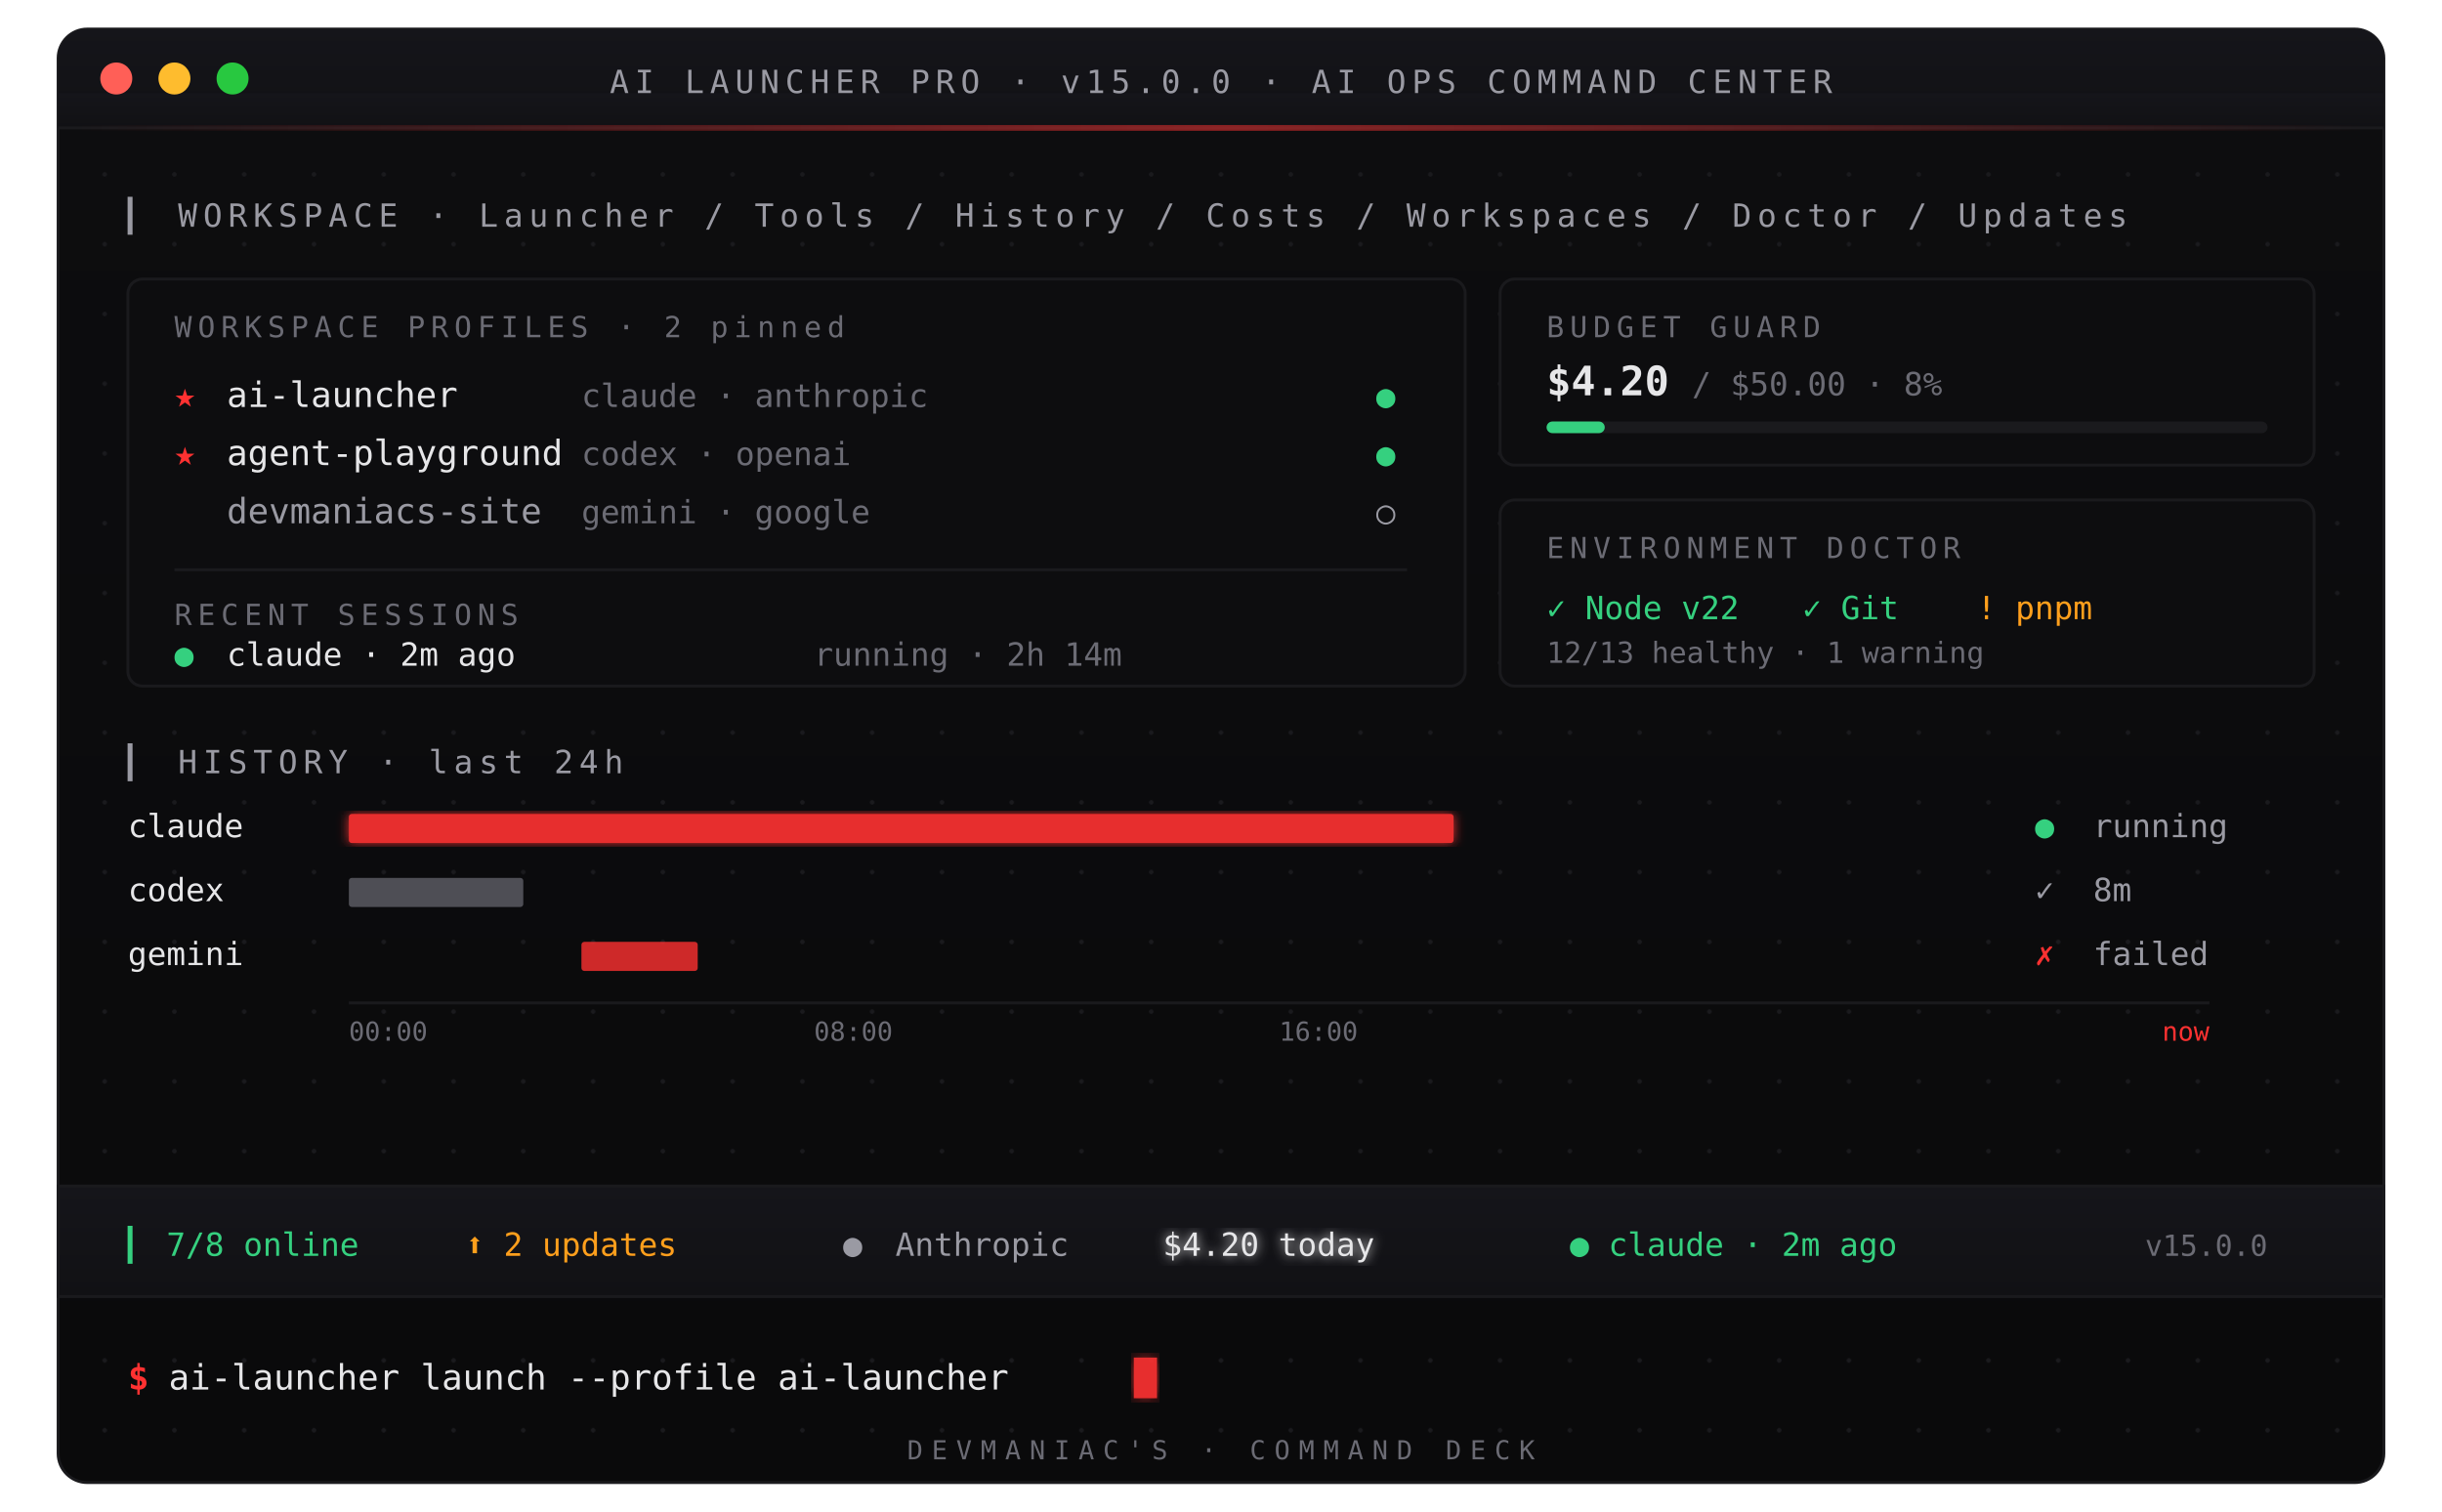
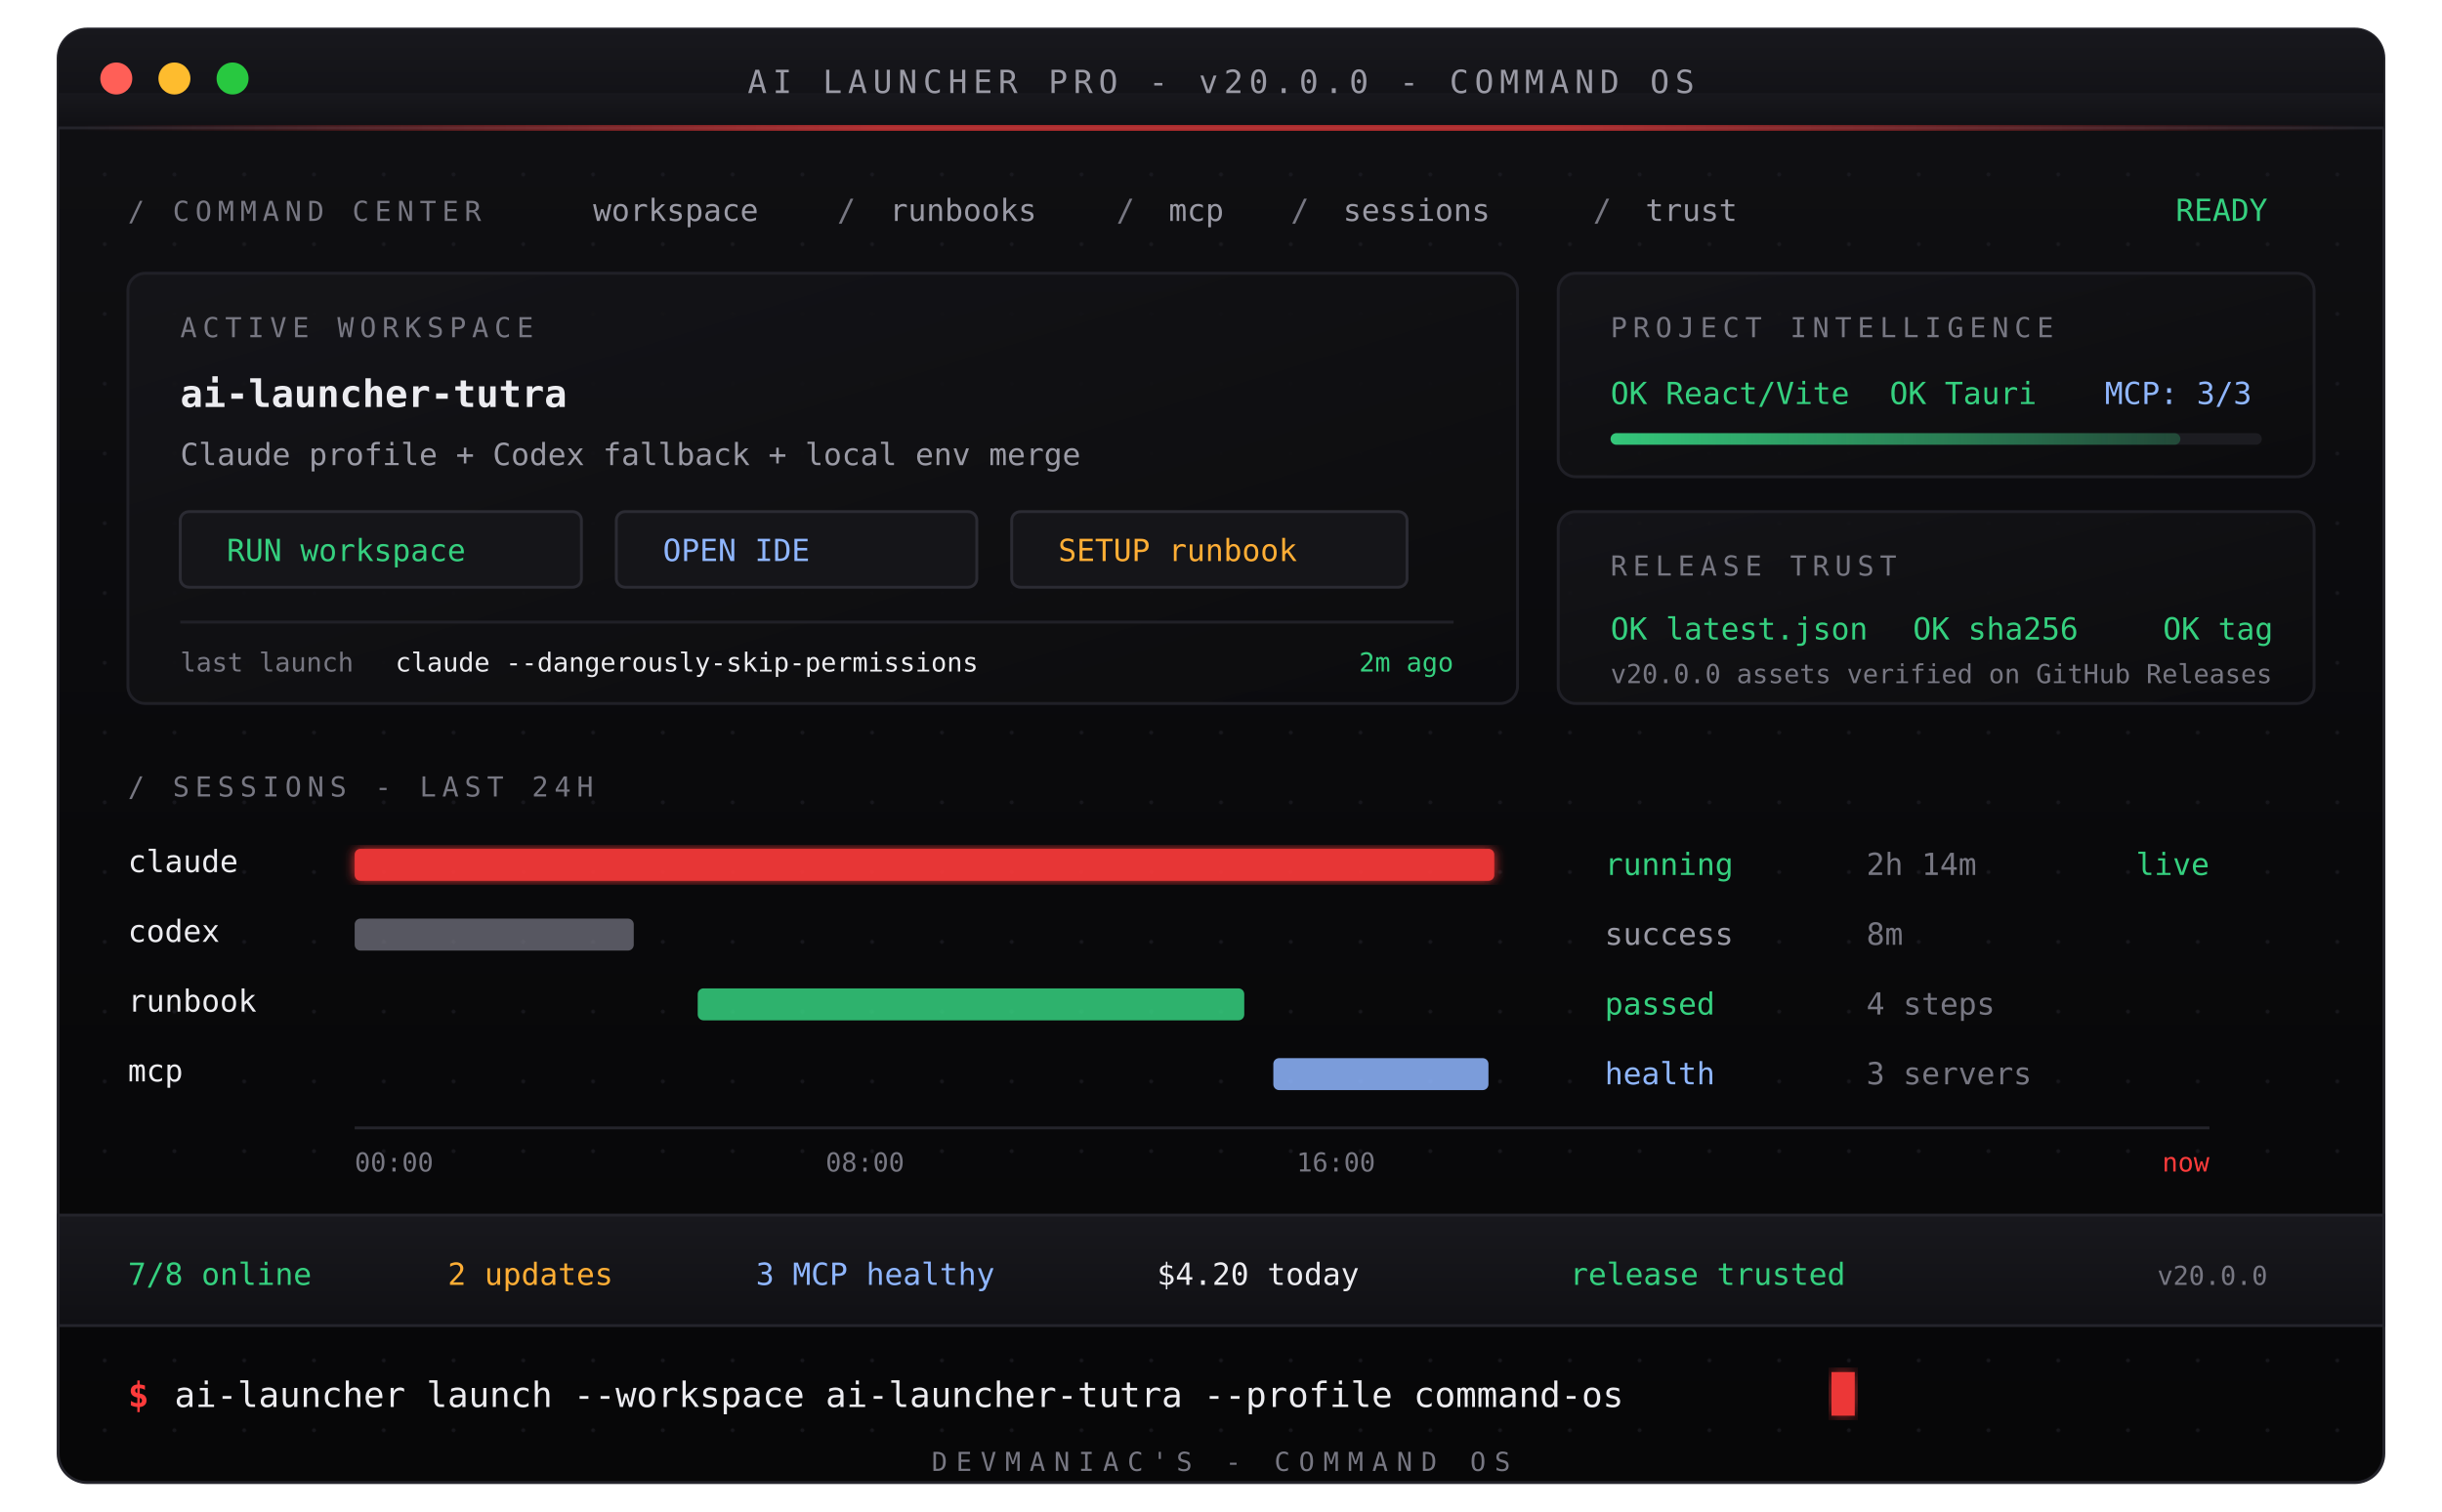
- <svg xmlns="http://www.w3.org/2000/svg" viewBox="0 0 840 520" width="840" height="520" role="img" aria-label="AI Launcher Pro Command Deck terminal preview showing v15 features">
+ <svg xmlns="http://www.w3.org/2000/svg" viewBox="0 0 840 520" width="840" height="520" role="img" aria-label="AI Launcher Pro v20 Command OS terminal preview with workspace intelligence, runbooks, MCP health and release trust">
  <defs>
-     <linearGradient id="bg" x1="0" y1="0" x2="0" y2="1">
-       <stop offset="0%" stop-color="#0d0d0f" />
-       <stop offset="100%" stop-color="#0a0a0b" />
+     <linearGradient id="shell" x1="0" y1="0" x2="0" y2="1">
+       <stop offset="0%" stop-color="#101013" />
+       <stop offset="58%" stop-color="#09090b" />
+       <stop offset="100%" stop-color="#070708" />
    </linearGradient>
-     <linearGradient id="bar" x1="0" y1="0" x2="0" y2="1">
-       <stop offset="0%" stop-color="#15151a" />
-       <stop offset="100%" stop-color="#111114" />
+     <linearGradient id="titlebar" x1="0" y1="0" x2="0" y2="1">
+       <stop offset="0%" stop-color="#18181d" />
+       <stop offset="100%" stop-color="#101014" />
    </linearGradient>
-     <linearGradient id="accentGlow" x1="0" y1="0" x2="1" y2="0">
-       <stop offset="0%" stop-color="#ff3131" stop-opacity="0" />
-       <stop offset="50%" stop-color="#ff3131" stop-opacity="0.5" />
-       <stop offset="100%" stop-color="#ff3131" stop-opacity="0" />
+     <linearGradient id="redline" x1="0" y1="0" x2="1" y2="0">
+       <stop offset="0%" stop-color="#ff3b3b" stop-opacity="0" />
+       <stop offset="35%" stop-color="#ff3b3b" stop-opacity="0.65" />
+       <stop offset="65%" stop-color="#ff3b3b" stop-opacity="0.65" />
+       <stop offset="100%" stop-color="#ff3b3b" stop-opacity="0" />
    </linearGradient>
-     <filter id="glow">
+     <linearGradient id="greenline" x1="0" y1="0" x2="1" y2="0">
+       <stop offset="0%" stop-color="#35d07f" stop-opacity="0.95" />
+       <stop offset="100%" stop-color="#35d07f" stop-opacity="0.25" />
+     </linearGradient>
+     <linearGradient id="panelSheen" x1="0" y1="0" x2="1" y2="1">
+       <stop offset="0%" stop-color="#151519" stop-opacity="0.88" />
+       <stop offset="100%" stop-color="#0b0b0d" stop-opacity="0.96" />
+     </linearGradient>
+     <filter id="softGlow">
      <feGaussianBlur stdDeviation="2" result="blur" />
      <feMerge>
        <feMergeNode in="blur" />
        <feMergeNode in="SourceGraphic" />
      </feMerge>
    </filter>
-     <filter id="strongGlow">
-       <feGaussianBlur stdDeviation="4" result="blur" />
+     <filter id="cursorGlow">
+       <feGaussianBlur stdDeviation="3.5" result="blur" />
      <feMerge>
        <feMergeNode in="blur" />
        <feMergeNode in="SourceGraphic" />
      </feMerge>
    </filter>
    <pattern id="dotgrid" width="24" height="24" patternUnits="userSpaceOnUse">
-       <circle cx="12" cy="12" r="0.8" fill="#1a1a1d" />
+       <circle cx="12" cy="12" r="0.7" fill="#202027" />
    </pattern>
+     <style>
+       .mono { font-family: "JetBrains Mono", "SF Mono", Consolas, monospace; }
+       .dim { fill: #777782; }
+       .muted { fill: #9a9aa5; }
+       .text { fill: #ececf0; }
+       .green { fill: #35d07f; }
+       .red { fill: #ff3b3b; }
+       .amber { fill: #ffae35; }
+       .blue { fill: #8fb6ff; }
+       .label { font-size: 9.5px; letter-spacing: 2px; fill: #777782; }
+       .small { font-size: 10.5px; }
+       .body { font-size: 12px; }
+       .title { font-size: 13px; font-weight: 700; }
+       .tiny { font-size: 9px; }
+       .panel { fill: url(#panelSheen); stroke: #202027; stroke-width: 1; }
+     </style>
  </defs>
-   <rect x="20" y="10" width="800" height="500" rx="10" fill="url(#bg)" stroke="#1a1a1d" stroke-width="1" />
-   <rect x="20" y="10" width="800" height="500" rx="10" fill="url(#dotgrid)" />
-   <rect x="20" y="10" width="800" height="34" rx="10" fill="url(#bar)" />
-   <rect x="20" y="32" width="800" height="12" fill="url(#bar)" />
-   <line x1="20" y1="44" x2="820" y2="44" stroke="#1a1a1d" stroke-width="1" />
+   <rect x="20" y="10" width="800" height="500" rx="10" fill="url(#shell)" stroke="#24242b" />
+   <rect x="20" y="10" width="800" height="500" rx="10" fill="url(#dotgrid)" opacity="0.58" />
+   <rect x="20" y="10" width="800" height="34" rx="10" fill="url(#titlebar)" />
+   <rect x="20" y="32" width="800" height="12" fill="url(#titlebar)" />
+   <line x1="20" y1="44" x2="820" y2="44" stroke="#24242b" />
+   <rect x="20" y="43" width="800" height="2" fill="url(#redline)" />
  <circle cx="40" cy="27" r="5.5" fill="#ff5f57" />
  <circle cx="60" cy="27" r="5.5" fill="#febc2e" />
  <circle cx="80" cy="27" r="5.5" fill="#28c840" />
-   <text x="420" y="32" font-family="JetBrains Mono, SF Mono, Consolas, monospace" font-size="11" fill="#9a9aa3" text-anchor="middle" letter-spacing="2">AI LAUNCHER PRO · v15.0.0 · AI OPS COMMAND CENTER</text>
-   <rect x="20" y="43" width="800" height="2" fill="url(#accentGlow)" />
-   <text x="44" y="78" font-family="JetBrains Mono, SF Mono, Consolas, monospace" font-size="11" fill="#9a9aa3" letter-spacing="2">▎ WORKSPACE  ·  Launcher / Tools / History / Costs / Workspaces / Doctor / Updates</text>
-   <rect x="44" y="96" width="460" height="140" rx="5" fill="#0d0d0f" stroke="#1a1a1d" stroke-width="1" />
-   <text x="60" y="116" font-family="JetBrains Mono, SF Mono, Consolas, monospace" font-size="10" fill="#6b6b74" letter-spacing="2">WORKSPACE PROFILES · 2 pinned</text>
-   <text x="60" y="140" font-family="JetBrains Mono, SF Mono, Consolas, monospace" font-size="12" fill="#ff3131">★</text>
-   <text x="78" y="140" font-family="JetBrains Mono, SF Mono, Consolas, monospace" font-size="12" fill="#e6e6e8">ai-launcher</text>
-   <text x="200" y="140" font-family="JetBrains Mono, SF Mono, Consolas, monospace" font-size="11" fill="#6b6b74">claude · anthropic</text>
-   <text x="480" y="140" font-family="JetBrains Mono, SF Mono, Consolas, monospace" font-size="11" fill="#35d07f" text-anchor="end">●</text>
-   <text x="60" y="160" font-family="JetBrains Mono, SF Mono, Consolas, monospace" font-size="12" fill="#ff3131">★</text>
-   <text x="78" y="160" font-family="JetBrains Mono, SF Mono, Consolas, monospace" font-size="12" fill="#e6e6e8">agent-playground</text>
-   <text x="200" y="160" font-family="JetBrains Mono, SF Mono, Consolas, monospace" font-size="11" fill="#6b6b74">codex · openai</text>
-   <text x="480" y="160" font-family="JetBrains Mono, SF Mono, Consolas, monospace" font-size="11" fill="#35d07f" text-anchor="end">●</text>
-   <text x="78" y="180" font-family="JetBrains Mono, SF Mono, Consolas, monospace" font-size="12" fill="#9a9aa3">devmaniacs-site</text>
-   <text x="200" y="180" font-family="JetBrains Mono, SF Mono, Consolas, monospace" font-size="11" fill="#6b6b74">gemini · google</text>
-   <text x="480" y="180" font-family="JetBrains Mono, SF Mono, Consolas, monospace" font-size="11" fill="#9a9aa3" text-anchor="end">○</text>
-   <line x1="60" y1="196" x2="484" y2="196" stroke="#1a1a1d" />
-   <text x="60" y="215" font-family="JetBrains Mono, SF Mono, Consolas, monospace" font-size="10" fill="#6b6b74" letter-spacing="2">RECENT SESSIONS</text>
-   <text x="60" y="229" font-family="JetBrains Mono, SF Mono, Consolas, monospace" font-size="11" fill="#35d07f">●</text>
-   <text x="78" y="229" font-family="JetBrains Mono, SF Mono, Consolas, monospace" font-size="11" fill="#e6e6e8">claude · 2m ago</text>
-   <text x="280" y="229" font-family="JetBrains Mono, SF Mono, Consolas, monospace" font-size="11" fill="#6b6b74">running · 2h 14m</text>
-   <rect x="516" y="96" width="280" height="64" rx="5" fill="#0d0d0f" stroke="#1a1a1d" stroke-width="1" />
-   <text x="532" y="116" font-family="JetBrains Mono, SF Mono, Consolas, monospace" font-size="10" fill="#6b6b74" letter-spacing="2">BUDGET GUARD</text>
-   <text x="532" y="136" font-family="JetBrains Mono, SF Mono, Consolas, monospace" font-size="14" fill="#e6e6e8" font-weight="bold">$4.20</text>
-   <text x="582" y="136" font-family="JetBrains Mono, SF Mono, Consolas, monospace" font-size="11" fill="#6b6b74">/ $50.00 · 8%</text>
-   <rect x="532" y="145" width="248" height="4" rx="2" fill="#1a1a1d" />
-   <rect x="532" y="145" width="20" height="4" rx="2" fill="#35d07f" />
-   <rect x="516" y="172" width="280" height="64" rx="5" fill="#0d0d0f" stroke="#1a1a1d" stroke-width="1" />
-   <text x="532" y="192" font-family="JetBrains Mono, SF Mono, Consolas, monospace" font-size="10" fill="#6b6b74" letter-spacing="2">ENVIRONMENT DOCTOR</text>
-   <text x="532" y="213" font-family="JetBrains Mono, SF Mono, Consolas, monospace" font-size="11" fill="#35d07f">✓ Node v22</text>
-   <text x="620" y="213" font-family="JetBrains Mono, SF Mono, Consolas, monospace" font-size="11" fill="#35d07f">✓ Git</text>
-   <text x="680" y="213" font-family="JetBrains Mono, SF Mono, Consolas, monospace" font-size="11" fill="#ff9f1c">! pnpm</text>
-   <text x="532" y="228" font-family="JetBrains Mono, SF Mono, Consolas, monospace" font-size="10" fill="#6b6b74">12/13 healthy · 1 warning</text>
-   <text x="44" y="266" font-family="JetBrains Mono, SF Mono, Consolas, monospace" font-size="11" fill="#9a9aa3" letter-spacing="2">▎ HISTORY · last 24h</text>
-   <text x="44" y="288" font-family="JetBrains Mono, SF Mono, Consolas, monospace" font-size="11" fill="#e6e6e8">claude</text>
-   <rect x="120" y="280" width="380" height="10" rx="1" fill="#ff3131" opacity="0.9" filter="url(#glow)" />
-   <text x="700" y="288" font-family="JetBrains Mono, SF Mono, Consolas, monospace" font-size="11" fill="#35d07f">●</text>
-   <text x="720" y="288" font-family="JetBrains Mono, SF Mono, Consolas, monospace" font-size="11" fill="#9a9aa3">running</text>
-   <text x="44" y="310" font-family="JetBrains Mono, SF Mono, Consolas, monospace" font-size="11" fill="#e6e6e8">codex</text>
-   <rect x="120" y="302" width="60" height="10" rx="1" fill="#6b6b74" opacity="0.7" />
-   <text x="700" y="310" font-family="JetBrains Mono, SF Mono, Consolas, monospace" font-size="11" fill="#9a9aa3">✓</text>
-   <text x="720" y="310" font-family="JetBrains Mono, SF Mono, Consolas, monospace" font-size="11" fill="#9a9aa3">8m</text>
-   <text x="44" y="332" font-family="JetBrains Mono, SF Mono, Consolas, monospace" font-size="11" fill="#e6e6e8">gemini</text>
-   <rect x="200" y="324" width="40" height="10" rx="1" fill="#ff3131" opacity="0.8" />
-   <text x="700" y="332" font-family="JetBrains Mono, SF Mono, Consolas, monospace" font-size="11" fill="#ff3131">✗</text>
-   <text x="720" y="332" font-family="JetBrains Mono, SF Mono, Consolas, monospace" font-size="11" fill="#9a9aa3">failed</text>
-   <line x1="120" y1="345" x2="760" y2="345" stroke="#1a1a1d" />
-   <text x="120" y="358" font-family="JetBrains Mono, SF Mono, Consolas, monospace" font-size="9" fill="#6b6b74">00:00</text>
-   <text x="280" y="358" font-family="JetBrains Mono, SF Mono, Consolas, monospace" font-size="9" fill="#6b6b74">08:00</text>
-   <text x="440" y="358" font-family="JetBrains Mono, SF Mono, Consolas, monospace" font-size="9" fill="#6b6b74">16:00</text>
-   <text x="760" y="358" font-family="JetBrains Mono, SF Mono, Consolas, monospace" font-size="9" fill="#ff3131" text-anchor="end">now</text>
-   <rect x="20" y="408" width="800" height="38" fill="url(#bar)" stroke="#1a1a1d" stroke-width="1" />
-   <text x="44" y="432" font-family="JetBrains Mono, SF Mono, Consolas, monospace" font-size="11" fill="#35d07f">▎ 7/8 online</text>
-   <text x="160" y="432" font-family="JetBrains Mono, SF Mono, Consolas, monospace" font-size="11" fill="#ff9f1c">⬆ 2 updates</text>
-   <text x="290" y="432" font-family="JetBrains Mono, SF Mono, Consolas, monospace" font-size="11" fill="#9a9aa3">●</text>
-   <text x="308" y="432" font-family="JetBrains Mono, SF Mono, Consolas, monospace" font-size="11" fill="#9a9aa3">Anthropic</text>
-   <text x="400" y="432" font-family="JetBrains Mono, SF Mono, Consolas, monospace" font-size="11" fill="#e6e6e8" filter="url(#glow)">$4.20 today</text>
-   <text x="540" y="432" font-family="JetBrains Mono, SF Mono, Consolas, monospace" font-size="11" fill="#35d07f">● claude · 2m ago</text>
-   <text x="780" y="432" font-family="JetBrains Mono, SF Mono, Consolas, monospace" font-size="10" fill="#6b6b74" text-anchor="end">v15.0.0</text>
-   <text x="44" y="478" font-family="JetBrains Mono, SF Mono, Consolas, monospace" font-size="12" fill="#ff3131" font-weight="bold">$</text>
-   <text x="58" y="478" font-family="JetBrains Mono, SF Mono, Consolas, monospace" font-size="12" fill="#e6e6e8"> ai-launcher launch --profile ai-launcher</text>
-   <rect x="390" y="467" width="8" height="14" fill="#ff3131" opacity="0.9" filter="url(#strongGlow)">
-     <animate attributeName="opacity" values="0.9;0;0.9" dur="1s" repeatCount="indefinite" />
-   </rect>
-   <text x="420" y="502" font-family="JetBrains Mono, SF Mono, Consolas, monospace" font-size="9" fill="#6b6b74" text-anchor="middle" letter-spacing="3">DEVMANIAC'S · COMMAND DECK</text>
+   <text x="420" y="32" class="mono muted" font-size="11" text-anchor="middle" letter-spacing="2">AI LAUNCHER PRO - v20.0.0 - COMMAND OS</text>
+   <text x="44" y="76" class="mono label">/ COMMAND CENTER</text>
+   <text x="204" y="76" class="mono small muted">workspace</text>
+   <text x="288" y="76" class="mono small dim">/</text>
+   <text x="306" y="76" class="mono small muted">runbooks</text>
+   <text x="384" y="76" class="mono small dim">/</text>
+   <text x="402" y="76" class="mono small muted">mcp</text>
+   <text x="444" y="76" class="mono small dim">/</text>
+   <text x="462" y="76" class="mono small muted">sessions</text>
+   <text x="548" y="76" class="mono small dim">/</text>
+   <text x="566" y="76" class="mono small muted">trust</text>
+   <text x="780" y="76" class="mono small green" text-anchor="end">READY</text>
+   <rect x="44" y="94" width="478" height="148" rx="6" class="panel" />
+   <text x="62" y="116" class="mono label">ACTIVE WORKSPACE</text>
+   <text x="62" y="140" class="mono title text">ai-launcher-tutra</text>
+   <text x="62" y="160" class="mono small muted">Claude profile + Codex fallback + local env merge</text>
+   <rect x="62" y="176" width="138" height="26" rx="3" fill="#151519" stroke="#2b2b33" />
+   <text x="78" y="193" class="mono small green">RUN  workspace</text>
+   <rect x="212" y="176" width="124" height="26" rx="3" fill="#151519" stroke="#2b2b33" />
+   <text x="228" y="193" class="mono small blue">OPEN IDE</text>
+   <rect x="348" y="176" width="136" height="26" rx="3" fill="#151519" stroke="#2b2b33" />
+   <text x="364" y="193" class="mono small amber">SETUP runbook</text>
+   <line x1="62" y1="214" x2="500" y2="214" stroke="#202027" />
+   <text x="62" y="231" class="mono tiny dim">last launch</text>
+   <text x="136" y="231" class="mono tiny text">claude --dangerously-skip-permissions</text>
+   <text x="500" y="231" class="mono tiny green" text-anchor="end">2m ago</text>
+   <rect x="536" y="94" width="260" height="70" rx="6" class="panel" />
+   <text x="554" y="116" class="mono label">PROJECT INTELLIGENCE</text>
+   <text x="554" y="139" class="mono small green">OK React/Vite</text>
+   <text x="650" y="139" class="mono small green">OK Tauri</text>
+   <text x="724" y="139" class="mono small blue">MCP: 3/3</text>
+   <rect x="554" y="149" width="224" height="4" rx="2" fill="#1c1c21" />
+   <rect x="554" y="149" width="196" height="4" rx="2" fill="url(#greenline)" />
+   <rect x="536" y="176" width="260" height="66" rx="6" class="panel" />
+   <text x="554" y="198" class="mono label">RELEASE TRUST</text>
+   <text x="554" y="220" class="mono small green">OK latest.json</text>
+   <text x="658" y="220" class="mono small green">OK sha256</text>
+   <text x="744" y="220" class="mono small green">OK tag</text>
+   <text x="554" y="235" class="mono tiny dim">v20.0.0 assets verified on GitHub Releases</text>
+   <text x="44" y="274" class="mono label">/ SESSIONS - LAST 24H</text>
+   <text x="44" y="300" class="mono small text">claude</text>
+   <rect x="122" y="292" width="392" height="11" rx="2" fill="#ff3b3b" opacity="0.9" filter="url(#softGlow)" />
+   <text x="552" y="301" class="mono small green">running</text>
+   <text x="642" y="301" class="mono small dim">2h 14m</text>
+   <text x="760" y="301" class="mono small green" text-anchor="end">live</text>
+   <text x="44" y="324" class="mono small text">codex</text>
+   <rect x="122" y="316" width="96" height="11" rx="2" fill="#72727d" opacity="0.75" />
+   <text x="552" y="325" class="mono small muted">success</text>
+   <text x="642" y="325" class="mono small dim">8m</text>
+   <text x="44" y="348" class="mono small text">runbook</text>
+   <rect x="240" y="340" width="188" height="11" rx="2" fill="#35d07f" opacity="0.85" />
+   <text x="552" y="349" class="mono small green">passed</text>
+   <text x="642" y="349" class="mono small dim">4 steps</text>
+   <text x="44" y="372" class="mono small text">mcp</text>
+   <rect x="438" y="364" width="74" height="11" rx="2" fill="#8fb6ff" opacity="0.85" />
+   <text x="552" y="373" class="mono small blue">health</text>
+   <text x="642" y="373" class="mono small dim">3 servers</text>
+   <line x1="122" y1="388" x2="760" y2="388" stroke="#24242b" />
+   <text x="122" y="403" class="mono tiny dim">00:00</text>
+   <text x="284" y="403" class="mono tiny dim">08:00</text>
+   <text x="446" y="403" class="mono tiny dim">16:00</text>
+   <text x="760" y="403" class="mono tiny red" text-anchor="end">now</text>
+   <rect x="20" y="418" width="800" height="38" fill="url(#titlebar)" stroke="#24242b" />
+   <text x="44" y="442" class="mono small green">7/8 online</text>
+   <text x="154" y="442" class="mono small amber">2 updates</text>
+   <text x="260" y="442" class="mono small blue">3 MCP healthy</text>
+   <text x="398" y="442" class="mono small text">$4.20 today</text>
+   <text x="540" y="442" class="mono small green">release trusted</text>
+   <text x="780" y="442" class="mono tiny dim" text-anchor="end">v20.0.0</text>
+   <text x="44" y="484" class="mono body red" font-weight="700">$</text>
+   <text x="60" y="484" class="mono body text">ai-launcher launch --workspace ai-launcher-tutra --profile command-os</text>
+   <rect x="630" y="472" width="8" height="15" fill="#ff3b3b" opacity="0.92" filter="url(#cursorGlow)" />
+   <text x="420" y="506" class="mono tiny dim" text-anchor="middle" letter-spacing="3">DEVMANIAC'S - COMMAND OS</text>
</svg>
